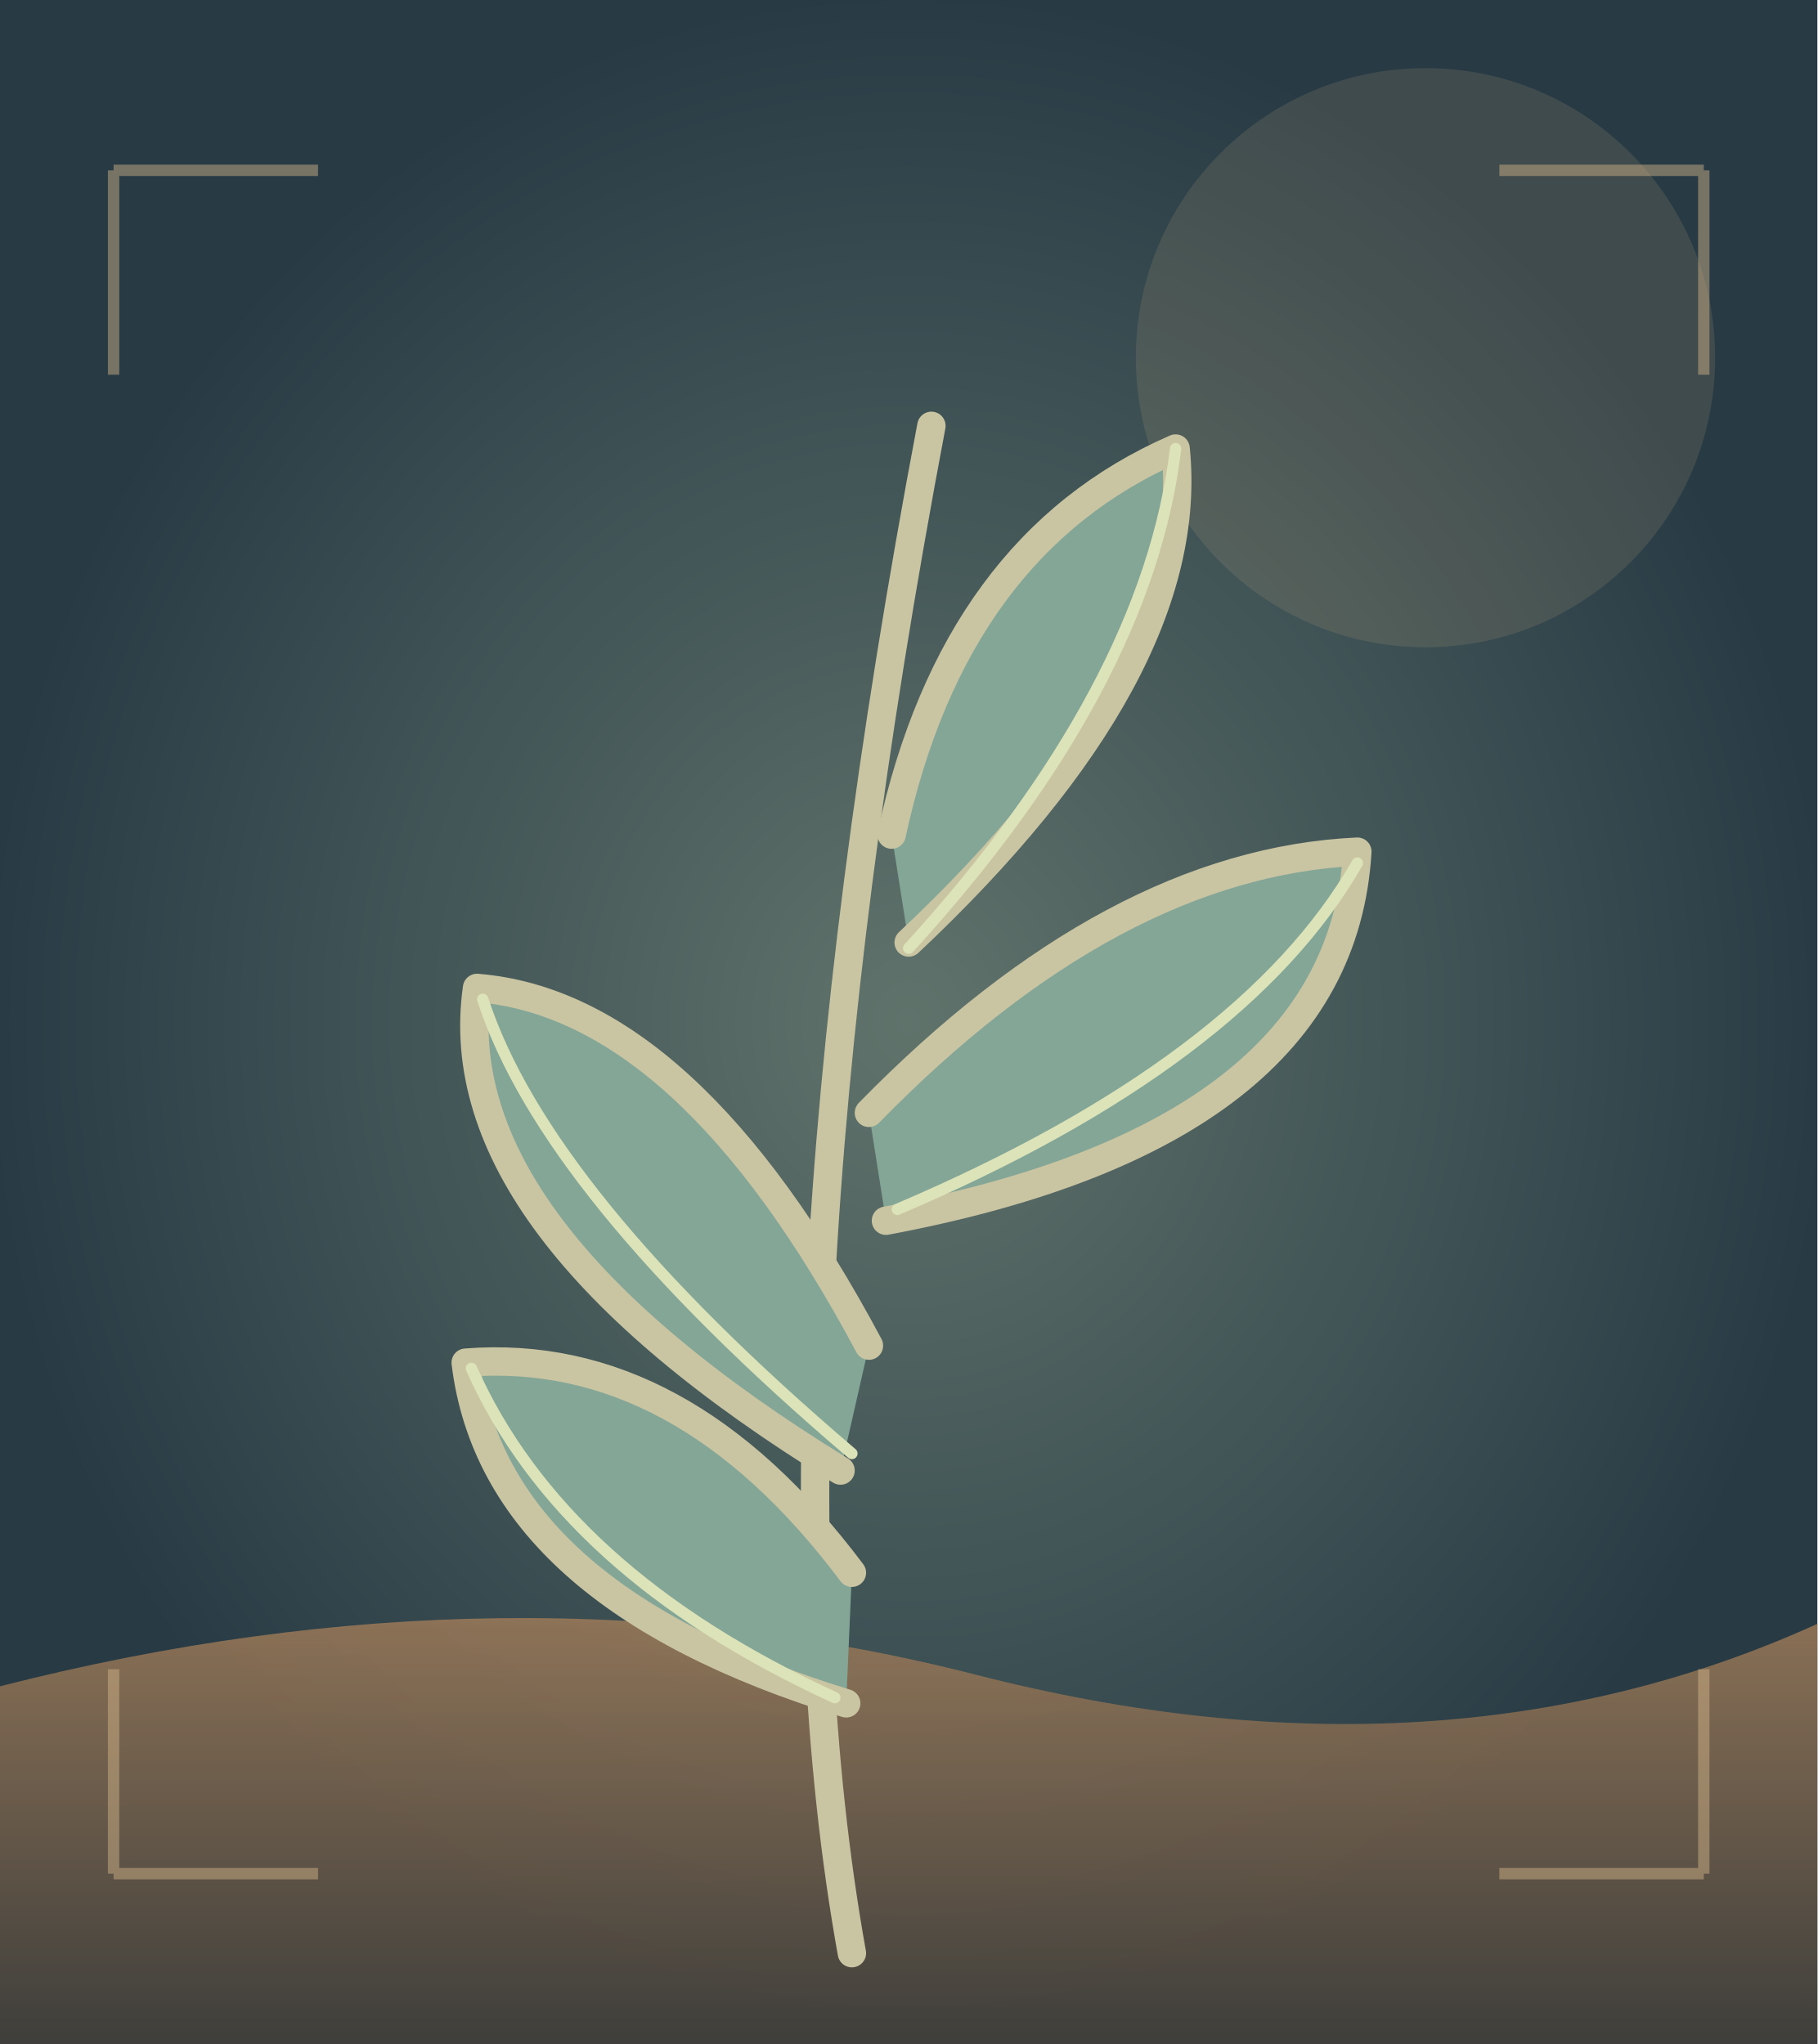
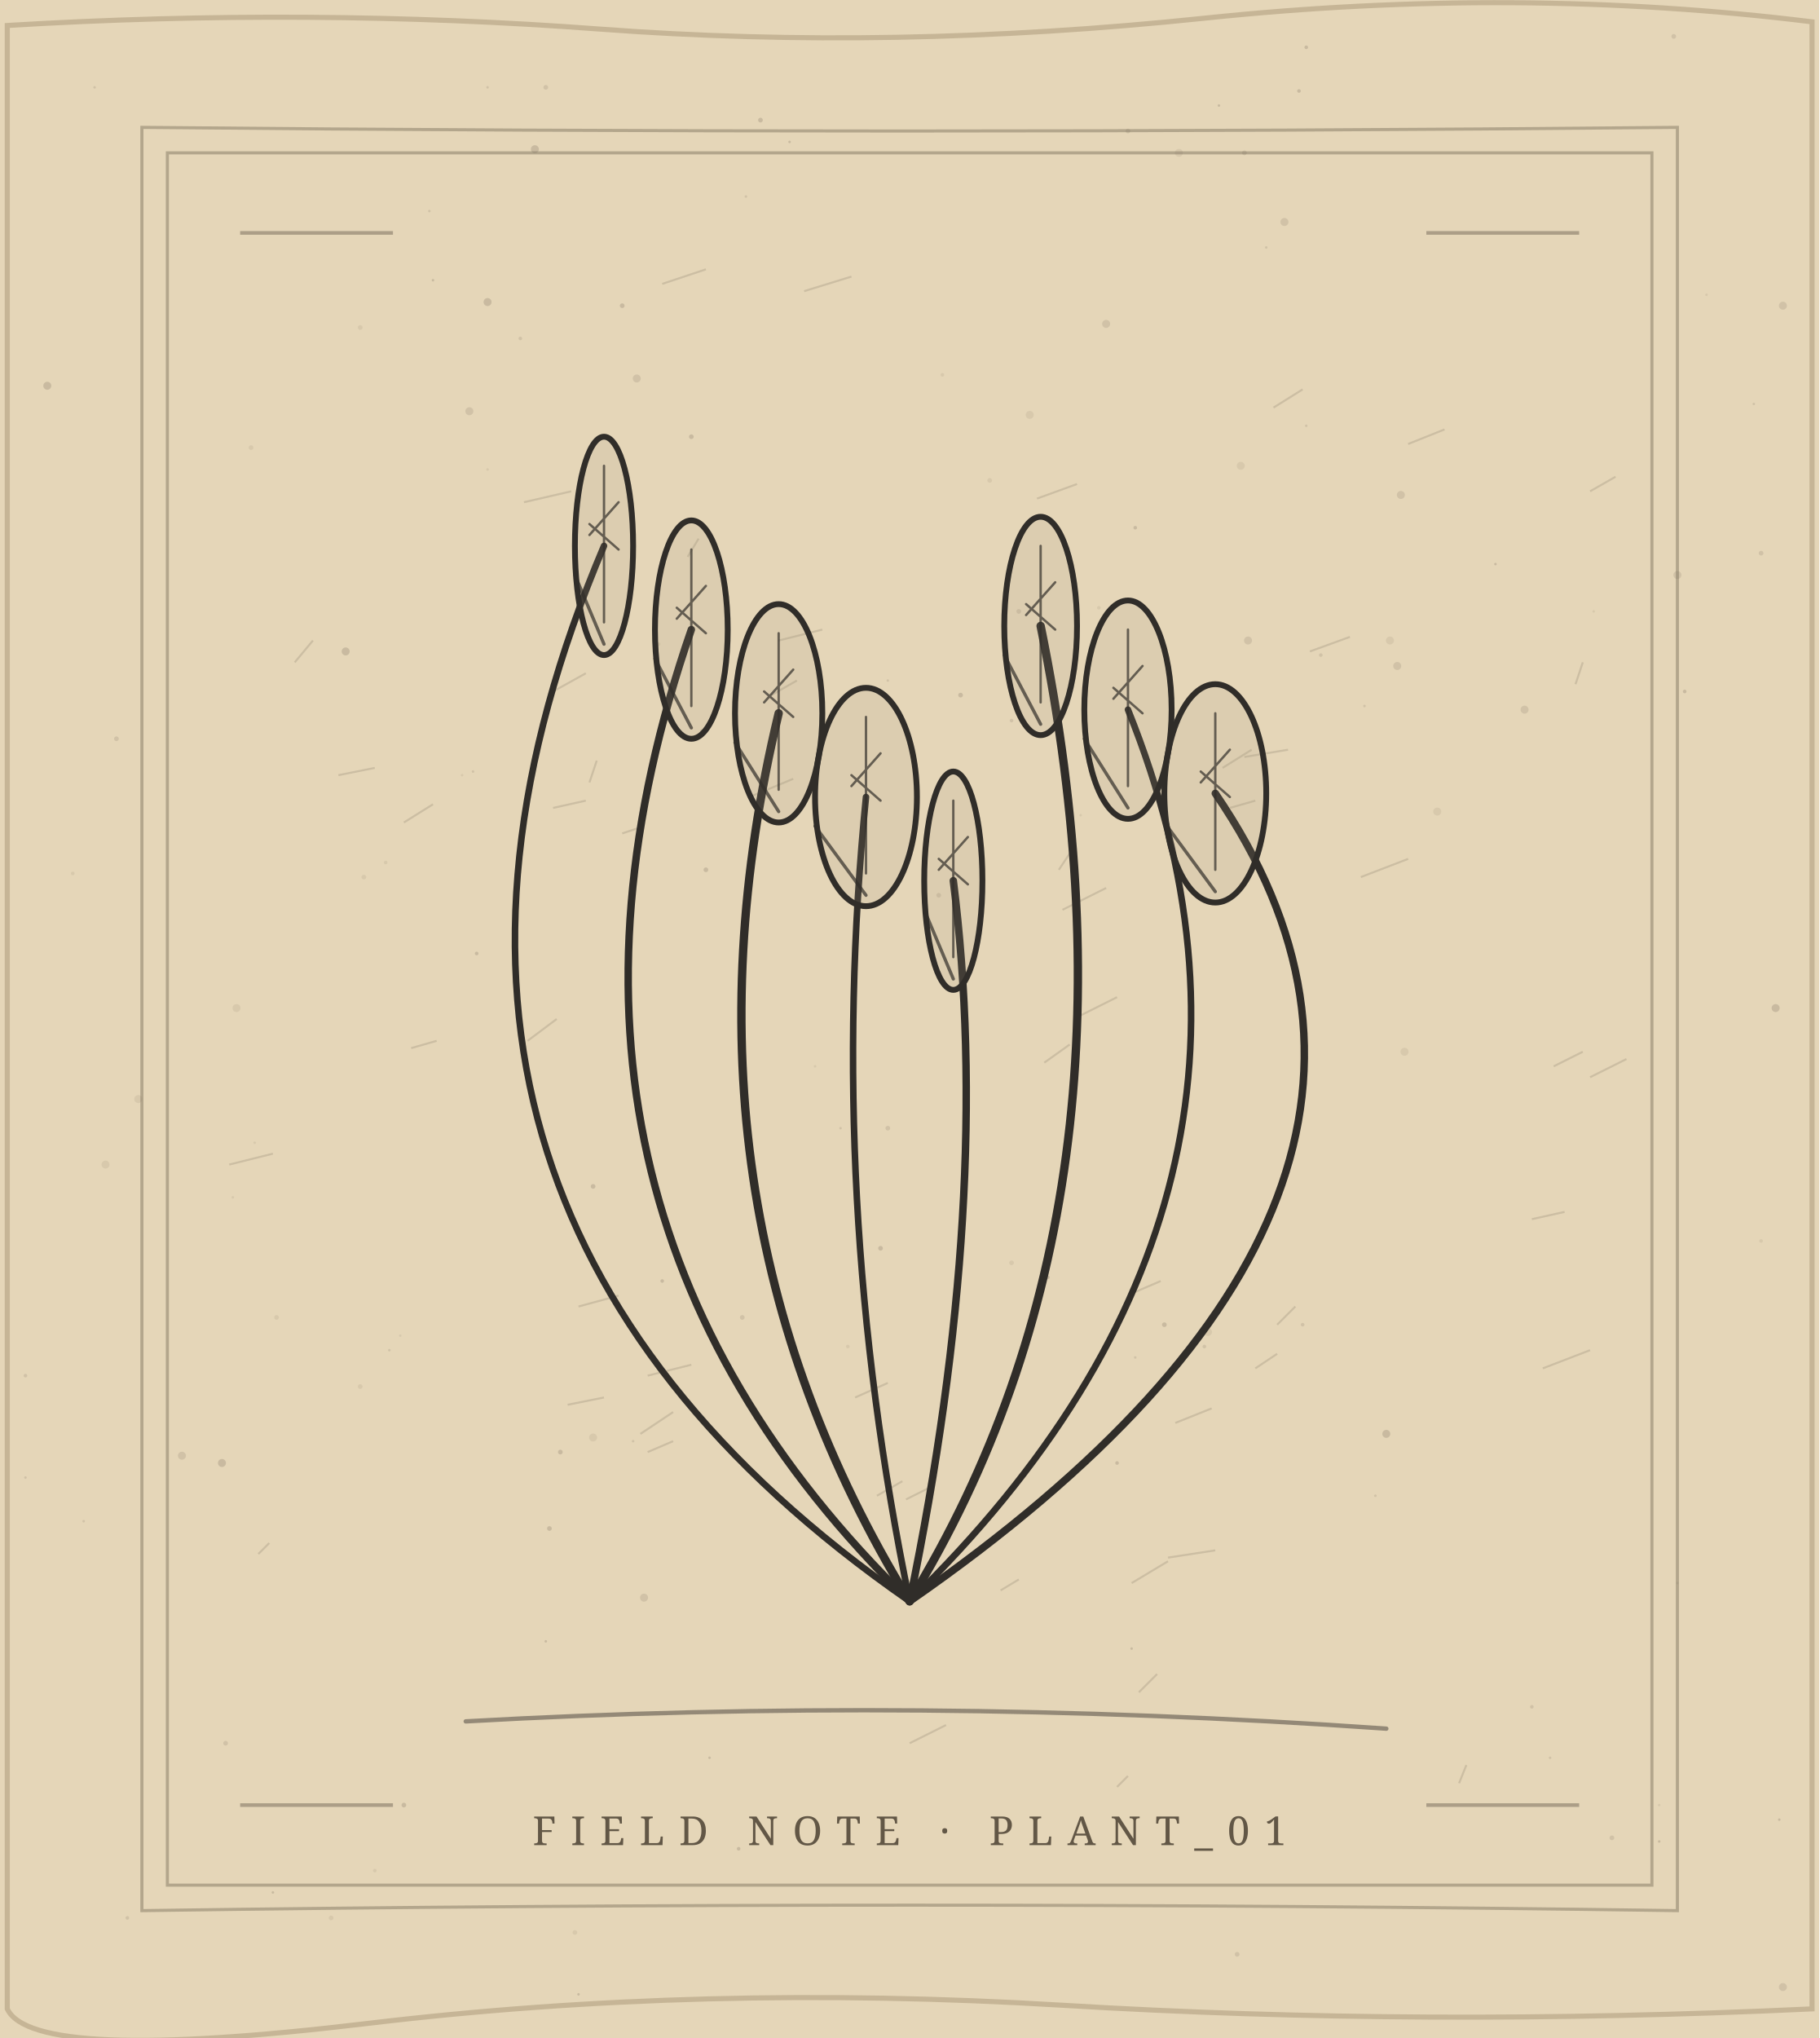
- <svg xmlns="http://www.w3.org/2000/svg" viewBox="0 0 320 360" role="img" aria-label="Doğa illüstrasyonu">
-   <defs>
-     <radialGradient id="bg">
-       <stop stop-color="#60736b" />
-       <stop offset="1" stop-color="#283b45" />
-     </radialGradient>
-     <linearGradient id="ground" x2="0" y2="1">
-       <stop stop-color="#a27d59" />
-       <stop offset="1" stop-color="#443f39" />
-     </linearGradient>
-   </defs>
-   <rect width="320" height="360" fill="url(#bg)" />
-   <circle cx="251" cy="63" r="51" fill="#f2c38b" opacity=".12" />
-   <path d="M0 297Q90 274 172 295T320 286V360H0Z" fill="url(#ground)" opacity=".8" />
-   <g fill="none" stroke="#c9c4a2" stroke-linecap="round" stroke-linejoin="round" stroke-width="5">
-     <path d="M150 344Q132 244 164 75" />
-     <path d="M149 300Q87 281 82 240Q120 237 150 277M148 259Q78 216 84 174Q121 177 153 237M156 215Q236 200 239 150Q196 152 153 196M160 166Q211 118 207 79Q168 96 157 147" fill="#83a697" />
-     <path d="M147 299Q99 277 83 241M150 256Q96 210 85 176M158 213Q219 187 239 152M160 167Q202 121 207 79" stroke="#dde3b8" stroke-width="2" />
-   </g>
-   <path d="M20 30h36M20 30v36M300 30h-36M300 30v36M20 330h36M20 330v-36M300 330h-36M300 330v-36" fill="none" stroke="#d7b78b" opacity=".45" stroke-width="2" />
+ <svg xmlns="http://www.w3.org/2000/svg" viewBox="0 0 500 560" role="img" aria-label="Doğa defterinde kara kalem tür çizimi">
+   <rect width="500" height="560" fill="#e5d6b8" />
+   <path d="M2 7 Q85 2 165 8 T331 5 T498 6 V552 Q391 557 292 551 T101 556 T2 552 Z" fill="none" stroke="#9c8967" stroke-width="1.4" opacity=".42" />
+   <path d="M39 35 Q246 37 461 35 V525 Q251 522 39 525 Z M46 42 H454 V518 H46 Z" fill="none" stroke="#776c57" stroke-width=".85" opacity=".46" />
+   <path d="M66 64 h42 M392 64 h42 M66 496 h42 M392 496 h42" stroke="#655b4b" opacity=".45" />
+   <circle cx="363" cy="180" r="0.5" fill="#736958" opacity="0.18" />
+   <circle cx="421" cy="469" r="0.5" fill="#736958" opacity="0.18" />
+   <circle cx="111" cy="496" r="0.65" fill="#736958" opacity="0.25" />
+   <circle cx="65" cy="277" r="1.1" fill="#736958" opacity="0.12" />
+   <circle cx="163" cy="326" r="0.65" fill="#736958" opacity="0.25" />
+   <circle cx="134" cy="83" r="1.1" fill="#736958" opacity="0.25" />
+   <circle cx="353" cy="61" r="1.1" fill="#736958" opacity="0.18" />
+   <circle cx="332" cy="366" r="1.1" fill="#736958" opacity="0.12" />
+   <circle cx="130" cy="212" r="0.35" fill="#736958" opacity="0.18" />
+   <circle cx="29" cy="320" r="1.1" fill="#736958" opacity="0.12" />
+   <circle cx="75" cy="520" r="0.35" fill="#736958" opacity="0.25" />
+   <circle cx="259" cy="103" r="0.5" fill="#736958" opacity="0.12" />
+   <circle cx="357" cy="25" r="0.5" fill="#736958" opacity="0.25" />
+   <circle cx="311" cy="453" r="0.35" fill="#736958" opacity="0.25" />
+   <circle cx="310" cy="36" r="0.65" fill="#736958" opacity="0.18" />
+   <circle cx="26" cy="24" r="0.35" fill="#736958" opacity="0.18" />
+   <circle cx="163" cy="395" r="1.1" fill="#736958" opacity="0.12" />
+   <circle cx="209" cy="33" r="0.65" fill="#736958" opacity="0.25" />
+   <circle cx="233" cy="370" r="0.5" fill="#736958" opacity="0.12" />
+   <circle cx="107" cy="371" r="0.35" fill="#736958" opacity="0.18" />
+   <circle cx="151" cy="420" r="0.65" fill="#736958" opacity="0.25" />
+   <circle cx="484" cy="341" r="0.5" fill="#736958" opacity="0.12" />
+   <circle cx="297" cy="224" r="0.35" fill="#736958" opacity="0.12" />
+   <circle cx="106" cy="237" r="0.5" fill="#736958" opacity="0.12" />
+   <circle cx="224" cy="293" r="0.35" fill="#736958" opacity="0.12" />
+   <circle cx="304" cy="89" r="1.1" fill="#736958" opacity="0.18" />
+   <circle cx="461" cy="158" r="1.1" fill="#736958" opacity="0.18" />
+   <circle cx="217" cy="39" r="0.35" fill="#736958" opacity="0.25" />
+   <circle cx="244" cy="310" r="0.65" fill="#736958" opacity="0.18" />
+   <circle cx="488" cy="277" r="1.1" fill="#736958" opacity="0.25" />
+   <circle cx="154" cy="399" r="0.65" fill="#736958" opacity="0.25" />
+   <circle cx="100" cy="241" r="0.65" fill="#736958" opacity="0.12" />
+   <circle cx="359" cy="13" r="0.5" fill="#736958" opacity="0.25" />
+   <circle cx="490" cy="84" r="1.1" fill="#736958" opacity="0.18" />
+   <circle cx="302" cy="167" r="0.5" fill="#736958" opacity="0.12" />
+   <circle cx="358" cy="364" r="0.5" fill="#736958" opacity="0.18" />
+   <circle cx="335" cy="29" r="0.35" fill="#736958" opacity="0.25" />
+   <circle cx="278" cy="347" r="0.65" fill="#736958" opacity="0.12" />
+   <circle cx="258" cy="246" r="0.65" fill="#736958" opacity="0.18" />
+   <circle cx="382" cy="176" r="1.1" fill="#736958" opacity="0.12" />
+   <circle cx="340" cy="537" r="0.65" fill="#736958" opacity="0.18" />
+   <circle cx="99" cy="381" r="0.65" fill="#736958" opacity="0.12" />
+   <circle cx="443" cy="505" r="0.65" fill="#736958" opacity="0.18" />
+   <circle cx="280" cy="168" r="0.65" fill="#736958" opacity="0.18" />
+   <circle cx="341" cy="128" r="1.1" fill="#736958" opacity="0.12" />
+   <circle cx="7" cy="406" r="0.35" fill="#736958" opacity="0.18" />
+   <circle cx="461" cy="435" r="0.35" fill="#736958" opacity="0.12" />
+   <circle cx="288" cy="351" r="0.5" fill="#736958" opacity="0.25" />
+   <circle cx="484" cy="152" r="0.65" fill="#736958" opacity="0.18" />
+   <circle cx="231" cy="310" r="0.35" fill="#736958" opacity="0.18" />
+   <circle cx="272" cy="132" r="0.65" fill="#736958" opacity="0.12" />
+   <circle cx="324" cy="42" r="1.1" fill="#736958" opacity="0.12" />
+   <circle cx="61" cy="402" r="1.1" fill="#736958" opacity="0.25" />
+   <circle cx="456" cy="506" r="0.35" fill="#736958" opacity="0.25" />
+   <circle cx="129" cy="113" r="1.1" fill="#736958" opacity="0.18" />
+   <circle cx="177" cy="439" r="1.1" fill="#736958" opacity="0.18" />
+   <circle cx="64" cy="329" r="0.35" fill="#736958" opacity="0.12" />
+   <circle cx="203" cy="508" r="0.5" fill="#736958" opacity="0.25" />
+   <circle cx="99" cy="90" r="0.65" fill="#736958" opacity="0.12" />
+   <circle cx="20" cy="240" r="0.5" fill="#736958" opacity="0.12" />
+   <circle cx="469" cy="81" r="0.35" fill="#736958" opacity="0.12" />
+   <circle cx="307" cy="402" r="0.5" fill="#736958" opacity="0.25" />
+   <circle cx="23" cy="418" r="0.35" fill="#736958" opacity="0.18" />
+   <circle cx="342" cy="42" r="0.65" fill="#736958" opacity="0.18" />
+   <circle cx="91" cy="527" r="0.65" fill="#736958" opacity="0.12" />
+   <circle cx="131" cy="262" r="0.5" fill="#736958" opacity="0.25" />
+   <circle cx="50" cy="400" r="1.1" fill="#736958" opacity="0.18" />
+   <circle cx="38" cy="302" r="1.1" fill="#736958" opacity="0.12" />
+   <circle cx="411" cy="155" r="0.35" fill="#736958" opacity="0.25" />
+   <circle cx="159" cy="548" r="0.35" fill="#736958" opacity="0.25" />
+   <circle cx="171" cy="84" r="0.65" fill="#736958" opacity="0.25" />
+   <circle cx="348" cy="68" r="0.35" fill="#736958" opacity="0.18" />
+   <circle cx="438" cy="168" r="0.35" fill="#736958" opacity="0.12" />
+   <circle cx="381" cy="394" r="1.1" fill="#736958" opacity="0.25" />
+   <circle cx="278" cy="198" r="0.5" fill="#736958" opacity="0.18" />
+   <circle cx="69" cy="123" r="0.65" fill="#736958" opacity="0.12" />
+   <circle cx="194" cy="239" r="0.65" fill="#736958" opacity="0.25" />
+   <circle cx="489" cy="500" r="0.35" fill="#736958" opacity="0.25" />
+   <circle cx="143" cy="93" r="0.5" fill="#736958" opacity="0.18" />
+   <circle cx="70" cy="314" r="0.35" fill="#736958" opacity="0.12" />
+   <circle cx="119" cy="77" r="0.35" fill="#736958" opacity="0.25" />
+   <circle cx="181" cy="177" r="0.5" fill="#736958" opacity="0.12" />
+   <circle cx="490" cy="546" r="1.1" fill="#736958" opacity="0.18" />
+   <circle cx="134" cy="24" r="0.35" fill="#736958" opacity="0.18" />
+   <circle cx="190" cy="120" r="0.65" fill="#736958" opacity="0.25" />
+   <circle cx="195" cy="483" r="0.35" fill="#736958" opacity="0.25" />
+   <circle cx="320" cy="364" r="0.65" fill="#736958" opacity="0.25" />
+   <circle cx="147" cy="41" r="1.1" fill="#736958" opacity="0.25" />
+   <circle cx="134" cy="129" r="0.35" fill="#736958" opacity="0.12" />
+   <circle cx="242" cy="343" r="0.65" fill="#736958" opacity="0.25" />
+   <circle cx="264" cy="191" r="0.65" fill="#736958" opacity="0.25" />
+   <circle cx="182" cy="352" r="0.5" fill="#736958" opacity="0.25" />
+   <circle cx="375" cy="194" r="0.35" fill="#736958" opacity="0.18" />
+   <circle cx="204" cy="362" r="0.65" fill="#736958" opacity="0.18" />
+   <circle cx="343" cy="176" r="1.1" fill="#736958" opacity="0.18" />
+   <circle cx="110" cy="367" r="0.35" fill="#736958" opacity="0.12" />
+   <circle cx="103" cy="514" r="0.5" fill="#736958" opacity="0.12" />
+   <circle cx="359" cy="117" r="0.35" fill="#736958" opacity="0.18" />
+   <circle cx="32" cy="203" r="0.65" fill="#736958" opacity="0.18" />
+   <circle cx="312" cy="145" r="0.5" fill="#736958" opacity="0.25" />
+   <circle cx="7" cy="378" r="0.5" fill="#736958" opacity="0.18" />
+   <circle cx="13" cy="106" r="1.1" fill="#736958" opacity="0.25" />
+   <circle cx="456" cy="496" r="0.35" fill="#736958" opacity="0.12" />
+   <circle cx="158" cy="531" r="0.65" fill="#736958" opacity="0.12" />
+   <circle cx="175" cy="104" r="1.1" fill="#736958" opacity="0.18" />
+   <circle cx="193" cy="201" r="0.65" fill="#736958" opacity="0.25" />
+   <circle cx="62" cy="479" r="0.65" fill="#736958" opacity="0.18" />
+   <circle cx="482" cy="111" r="0.35" fill="#736958" opacity="0.18" />
+   <circle cx="174" cy="396" r="0.35" fill="#736958" opacity="0.18" />
+   <circle cx="463" cy="190" r="0.5" fill="#736958" opacity="0.25" />
+   <circle cx="331" cy="370" r="0.5" fill="#736958" opacity="0.18" />
+   <circle cx="312" cy="373" r="0.35" fill="#736958" opacity="0.18" />
+   <circle cx="244" cy="187" r="0.35" fill="#736958" opacity="0.18" />
+   <circle cx="95" cy="179" r="1.1" fill="#736958" opacity="0.25" />
+   <circle cx="385" cy="136" r="1.1" fill="#736958" opacity="0.18" />
+   <circle cx="118" cy="58" r="0.35" fill="#736958" opacity="0.18" />
+   <circle cx="150" cy="24" r="0.65" fill="#736958" opacity="0.18" />
+   <circle cx="395" cy="223" r="1.1" fill="#736958" opacity="0.12" />
+   <circle cx="460" cy="10" r="0.65" fill="#736958" opacity="0.18" />
+   <circle cx="150" cy="451" r="0.35" fill="#736958" opacity="0.25" />
+   <circle cx="76" cy="362" r="0.65" fill="#736958" opacity="0.12" />
+   <circle cx="35" cy="527" r="0.5" fill="#736958" opacity="0.18" />
+   <circle cx="127" cy="213" r="0.35" fill="#736958" opacity="0.12" />
+   <circle cx="419" cy="195" r="1.1" fill="#736958" opacity="0.18" />
+   <circle cx="386" cy="289" r="1.1" fill="#736958" opacity="0.12" />
+   <circle cx="384" cy="183" r="1.1" fill="#736958" opacity="0.18" />
+   <circle cx="378" cy="411" r="0.35" fill="#736958" opacity="0.18" />
+   <circle cx="283" cy="114" r="1.1" fill="#736958" opacity="0.12" />
+   <circle cx="205" cy="54" r="0.35" fill="#736958" opacity="0.18" />
+   <circle cx="426" cy="483" r="0.35" fill="#736958" opacity="0.18" />
+   <path d="M387 122 l10 -4" stroke="#736958" stroke-width=".55" opacity=".22" />
+   <path d="M307 491 l3 -3" stroke="#736958" stroke-width=".55" opacity=".22" />
+   <path d="M152 190 l9 -5" stroke="#736958" stroke-width=".55" opacity=".22" />
+   <path d="M342 208 l12 -2" stroke="#736958" stroke-width=".55" opacity=".22" />
+   <path d="M93 213 l10 -2" stroke="#736958" stroke-width=".55" opacity=".22" />
+   <path d="M81 182 l5 -6" stroke="#736958" stroke-width=".55" opacity=".22" />
+   <path d="M144 138 l13 -3" stroke="#736958" stroke-width=".55" opacity=".22" />
+   <path d="M235 384 l9 -4" stroke="#736958" stroke-width=".55" opacity=".22" />
+   <path d="M145 286 l8 -6" stroke="#736958" stroke-width=".55" opacity=".22" />
+   <path d="M313 465 l5 -5" stroke="#736958" stroke-width=".55" opacity=".22" />
+   <path d="M152 222 l9 -2" stroke="#736958" stroke-width=".55" opacity=".22" />
+   <path d="M345 376 l6 -4" stroke="#736958" stroke-width=".55" opacity=".22" />
+   <path d="M292 250 l12 -6" stroke="#736958" stroke-width=".55" opacity=".22" />
+   <path d="M275 437 l5 -3" stroke="#736958" stroke-width=".55" opacity=".22" />
+   <path d="M351 364 l5 -5" stroke="#736958" stroke-width=".55" opacity=".22" />
+   <path d="M285 137 l11 -4" stroke="#736958" stroke-width=".55" opacity=".22" />
+   <path d="M111 226 l8 -5" stroke="#736958" stroke-width=".55" opacity=".22" />
+   <path d="M437 296 l10 -5" stroke="#736958" stroke-width=".55" opacity=".22" />
+   <path d="M312 355 l7 -3" stroke="#736958" stroke-width=".55" opacity=".22" />
+   <path d="M321 428 l13 -2" stroke="#736958" stroke-width=".55" opacity=".22" />
+   <path d="M360 179 l11 -4" stroke="#736958" stroke-width=".55" opacity=".22" />
+   <path d="M178 378 l12 -3" stroke="#736958" stroke-width=".55" opacity=".22" />
+   <path d="M374 241 l13 -5" stroke="#736958" stroke-width=".55" opacity=".22" />
+   <path d="M178 399 l7 -3" stroke="#736958" stroke-width=".55" opacity=".22" />
+   <path d="M421 335 l9 -2" stroke="#736958" stroke-width=".55" opacity=".22" />
+   <path d="M189 153 l3 -5" stroke="#736958" stroke-width=".55" opacity=".22" />
+   <path d="M71 427 l3 -3" stroke="#736958" stroke-width=".55" opacity=".22" />
+   <path d="M424 376 l13 -5" stroke="#736958" stroke-width=".55" opacity=".22" />
+   <path d="M214 176 l12 -3" stroke="#736958" stroke-width=".55" opacity=".22" />
+   <path d="M401 490 l2 -5" stroke="#736958" stroke-width=".55" opacity=".22" />
+   <path d="M433 188 l2 -6" stroke="#736958" stroke-width=".55" opacity=".22" />
+   <path d="M156 386 l10 -2" stroke="#736958" stroke-width=".55" opacity=".22" />
+   <path d="M249 412 l6 -3" stroke="#736958" stroke-width=".55" opacity=".22" />
+   <path d="M336 211 l8 -5" stroke="#736958" stroke-width=".55" opacity=".22" />
+   <path d="M212 191 l7 -4" stroke="#736958" stroke-width=".55" opacity=".22" />
+   <path d="M323 391 l10 -4" stroke="#736958" stroke-width=".55" opacity=".22" />
+   <path d="M162 215 l2 -6" stroke="#736958" stroke-width=".55" opacity=".22" />
+   <path d="M182 78 l12 -4" stroke="#736958" stroke-width=".55" opacity=".22" />
+   <path d="M176 394 l9 -6" stroke="#736958" stroke-width=".55" opacity=".22" />
+   <path d="M159 359 l11 -3" stroke="#736958" stroke-width=".55" opacity=".22" />
+   <path d="M221 80 l13 -4" stroke="#736958" stroke-width=".55" opacity=".22" />
+   <path d="M171 229 l6 -2" stroke="#736958" stroke-width=".55" opacity=".22" />
+   <path d="M350 112 l8 -5" stroke="#736958" stroke-width=".55" opacity=".22" />
+   <path d="M250 479 l10 -5" stroke="#736958" stroke-width=".55" opacity=".22" />
+   <path d="M113 288 l7 -2" stroke="#736958" stroke-width=".55" opacity=".22" />
+   <path d="M206 219 l12 -5" stroke="#736958" stroke-width=".55" opacity=".22" />
+   <path d="M437 135 l7 -4" stroke="#736958" stroke-width=".55" opacity=".22" />
+   <path d="M297 279 l10 -5" stroke="#736958" stroke-width=".55" opacity=".22" />
+   <path d="M311 435 l10 -6" stroke="#736958" stroke-width=".55" opacity=".22" />
+   <path d="M291 239 l4 -6" stroke="#736958" stroke-width=".55" opacity=".22" />
+   <path d="M338 222 l7 -2" stroke="#736958" stroke-width=".55" opacity=".22" />
+   <path d="M63 320 l12 -3" stroke="#736958" stroke-width=".55" opacity=".22" />
+   <path d="M287 292 l7 -5" stroke="#736958" stroke-width=".55" opacity=".22" />
+   <path d="M241 411 l7 -4" stroke="#736958" stroke-width=".55" opacity=".22" />
+   <path d="M427 293 l8 -4" stroke="#736958" stroke-width=".55" opacity=".22" />
+   <path d="M250 440 Q90 329 166.0 150" fill="none" stroke="#302d29" stroke-width="1.8" stroke-linecap="round" stroke-linejoin="round" opacity="1" />
+   <ellipse cx="166.0" cy="150" rx="8" ry="30" fill="#a89c8326" stroke="#302d29" stroke-width="1.6" />
+   <path d="M166.0 128 l0 43 M162.0 144 l8 7 M170.0 138 l-8 9" fill="none" stroke="#302d29" stroke-width="0.65" stroke-linecap="round" stroke-linejoin="round" opacity="0.7" />
+   <path d="M166.0 177 l-8 -19" fill="none" stroke="#302d29" stroke-width="0.9" stroke-linecap="round" stroke-linejoin="round" opacity="0.7" />
+   <path d="M250 440 Q136 329 190.0 173" fill="none" stroke="#302d29" stroke-width="2.05" stroke-linecap="round" stroke-linejoin="round" opacity="1" />
+   <ellipse cx="190.0" cy="173" rx="10" ry="30" fill="#a89c8326" stroke="#302d29" stroke-width="1.6" />
+   <path d="M190.0 151 l0 43 M186.0 167 l8 7 M194.0 161 l-8 9" fill="none" stroke="#302d29" stroke-width="0.65" stroke-linecap="round" stroke-linejoin="round" opacity="0.7" />
+   <path d="M190.0 200 l-10 -19" fill="none" stroke="#302d29" stroke-width="0.9" stroke-linecap="round" stroke-linejoin="round" opacity="0.7" />
+   <path d="M250 440 Q182 329 214.0 196" fill="none" stroke="#302d29" stroke-width="2.3" stroke-linecap="round" stroke-linejoin="round" opacity="1" />
+   <ellipse cx="214.0" cy="196" rx="12" ry="30" fill="#a89c8326" stroke="#302d29" stroke-width="1.6" />
+   <path d="M214.0 174 l0 43 M210.0 190 l8 7 M218.0 184 l-8 9" fill="none" stroke="#302d29" stroke-width="0.65" stroke-linecap="round" stroke-linejoin="round" opacity="0.7" />
+   <path d="M214.0 223 l-12 -19" fill="none" stroke="#302d29" stroke-width="0.9" stroke-linecap="round" stroke-linejoin="round" opacity="0.7" />
+   <path d="M250 440 Q227 329 238.0 219" fill="none" stroke="#302d29" stroke-width="1.8" stroke-linecap="round" stroke-linejoin="round" opacity="1" />
+   <ellipse cx="238.0" cy="219" rx="14" ry="30" fill="#a89c8326" stroke="#302d29" stroke-width="1.6" />
+   <path d="M238.0 197 l0 43 M234.0 213 l8 7 M242.0 207 l-8 9" fill="none" stroke="#302d29" stroke-width="0.65" stroke-linecap="round" stroke-linejoin="round" opacity="0.7" />
+   <path d="M238.0 246 l-14 -19" fill="none" stroke="#302d29" stroke-width="0.9" stroke-linecap="round" stroke-linejoin="round" opacity="0.7" />
+   <path d="M250 440 Q273 329 262.0 242" fill="none" stroke="#302d29" stroke-width="2.05" stroke-linecap="round" stroke-linejoin="round" opacity="1" />
+   <ellipse cx="262.0" cy="242" rx="8" ry="30" fill="#a89c8326" stroke="#302d29" stroke-width="1.6" />
+   <path d="M262.0 220 l0 43 M258.0 236 l8 7 M266.0 230 l-8 9" fill="none" stroke="#302d29" stroke-width="0.65" stroke-linecap="round" stroke-linejoin="round" opacity="0.7" />
+   <path d="M262.0 269 l-8 -19" fill="none" stroke="#302d29" stroke-width="0.9" stroke-linecap="round" stroke-linejoin="round" opacity="0.7" />
+   <path d="M250 440 Q318 329 286.0 172" fill="none" stroke="#302d29" stroke-width="2.3" stroke-linecap="round" stroke-linejoin="round" opacity="1" />
+   <ellipse cx="286.0" cy="172" rx="10" ry="30" fill="#a89c8326" stroke="#302d29" stroke-width="1.6" />
+   <path d="M286.0 150 l0 43 M282.0 166 l8 7 M290.0 160 l-8 9" fill="none" stroke="#302d29" stroke-width="0.65" stroke-linecap="round" stroke-linejoin="round" opacity="0.7" />
+   <path d="M286.0 199 l-10 -19" fill="none" stroke="#302d29" stroke-width="0.9" stroke-linecap="round" stroke-linejoin="round" opacity="0.7" />
+   <path d="M250 440 Q364 329 310.0 195" fill="none" stroke="#302d29" stroke-width="1.8" stroke-linecap="round" stroke-linejoin="round" opacity="1" />
+   <ellipse cx="310.0" cy="195" rx="12" ry="30" fill="#a89c8326" stroke="#302d29" stroke-width="1.6" />
+   <path d="M310.0 173 l0 43 M306.0 189 l8 7 M314.0 183 l-8 9" fill="none" stroke="#302d29" stroke-width="0.65" stroke-linecap="round" stroke-linejoin="round" opacity="0.7" />
+   <path d="M310.0 222 l-12 -19" fill="none" stroke="#302d29" stroke-width="0.9" stroke-linecap="round" stroke-linejoin="round" opacity="0.7" />
+   <path d="M250 440 Q410 329 334.0 218" fill="none" stroke="#302d29" stroke-width="2.05" stroke-linecap="round" stroke-linejoin="round" opacity="1" />
+   <ellipse cx="334.0" cy="218" rx="14" ry="30" fill="#a89c8326" stroke="#302d29" stroke-width="1.6" />
+   <path d="M334.0 196 l0 43 M330.0 212 l8 7 M338.0 206 l-8 9" fill="none" stroke="#302d29" stroke-width="0.65" stroke-linecap="round" stroke-linejoin="round" opacity="0.7" />
+   <path d="M334.0 245 l-14 -19" fill="none" stroke="#302d29" stroke-width="0.9" stroke-linecap="round" stroke-linejoin="round" opacity="0.7" />
+   <path d="M128 473 Q252 466 381 475" fill="none" stroke="#302d29" stroke-width="1.2" stroke-linecap="round" stroke-linejoin="round" opacity="0.45" />
+   <text x="250" y="507" text-anchor="middle" fill="#625746" font-size="11" font-family="serif" letter-spacing="4">FIELD NOTE · PLANT_01</text>
</svg>
